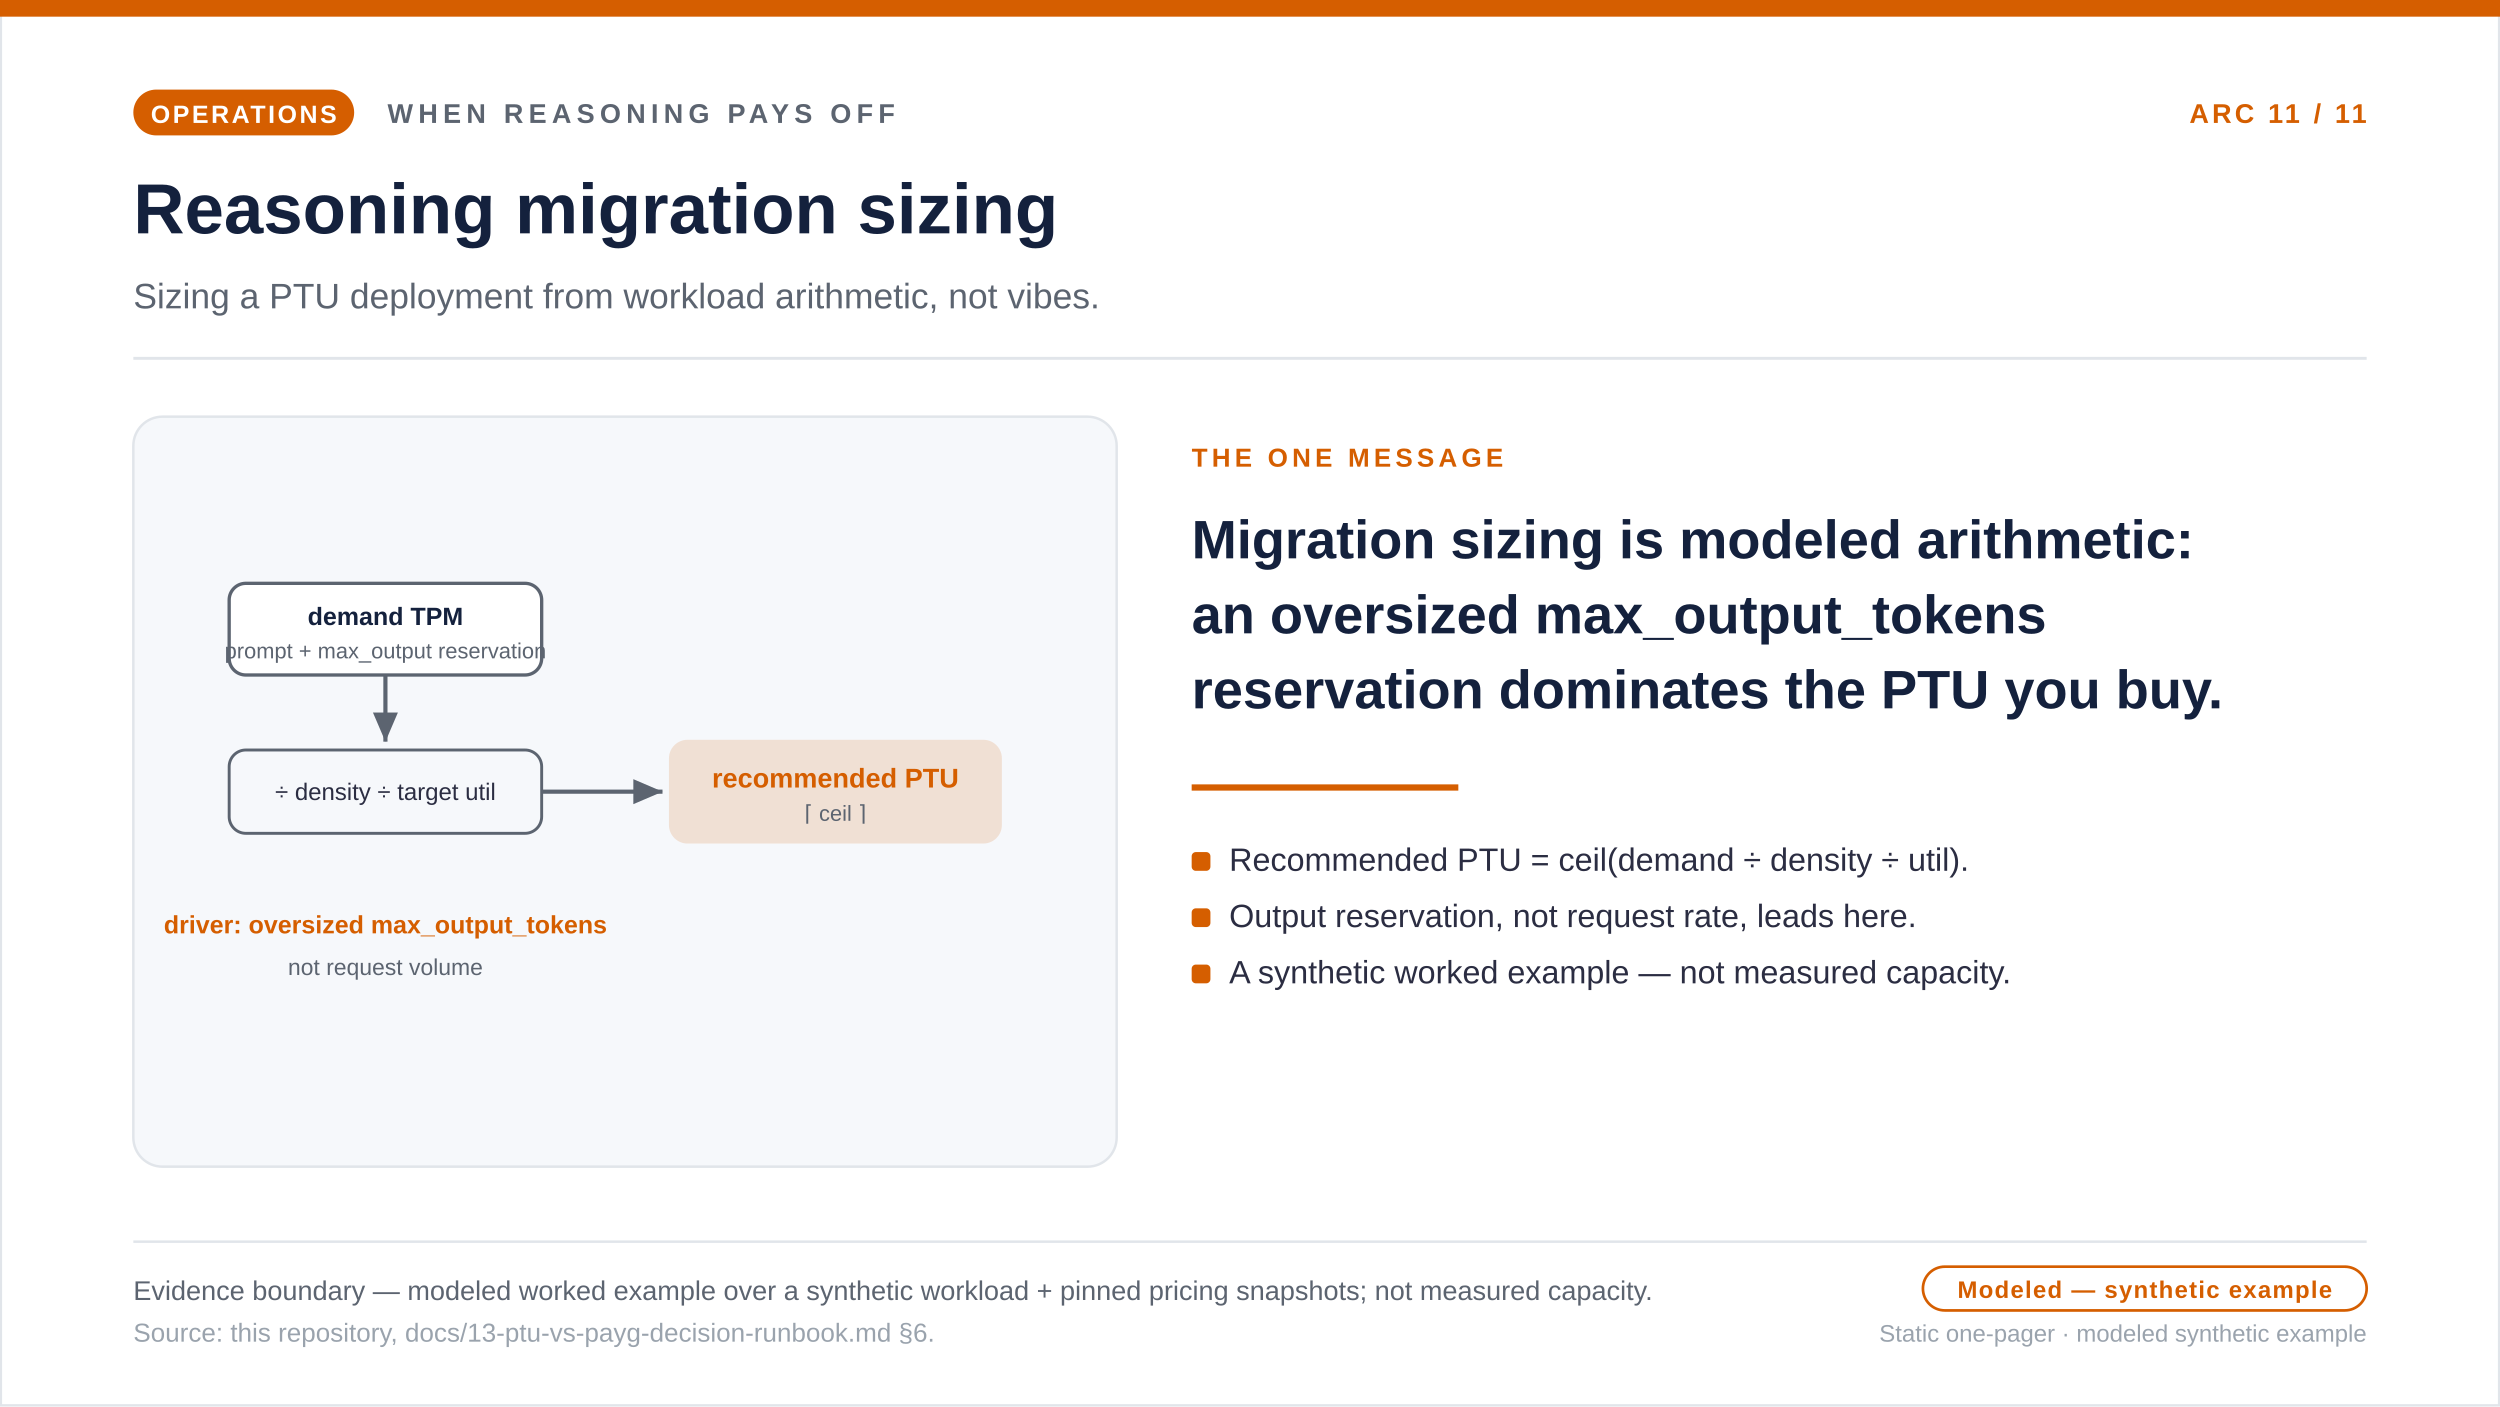
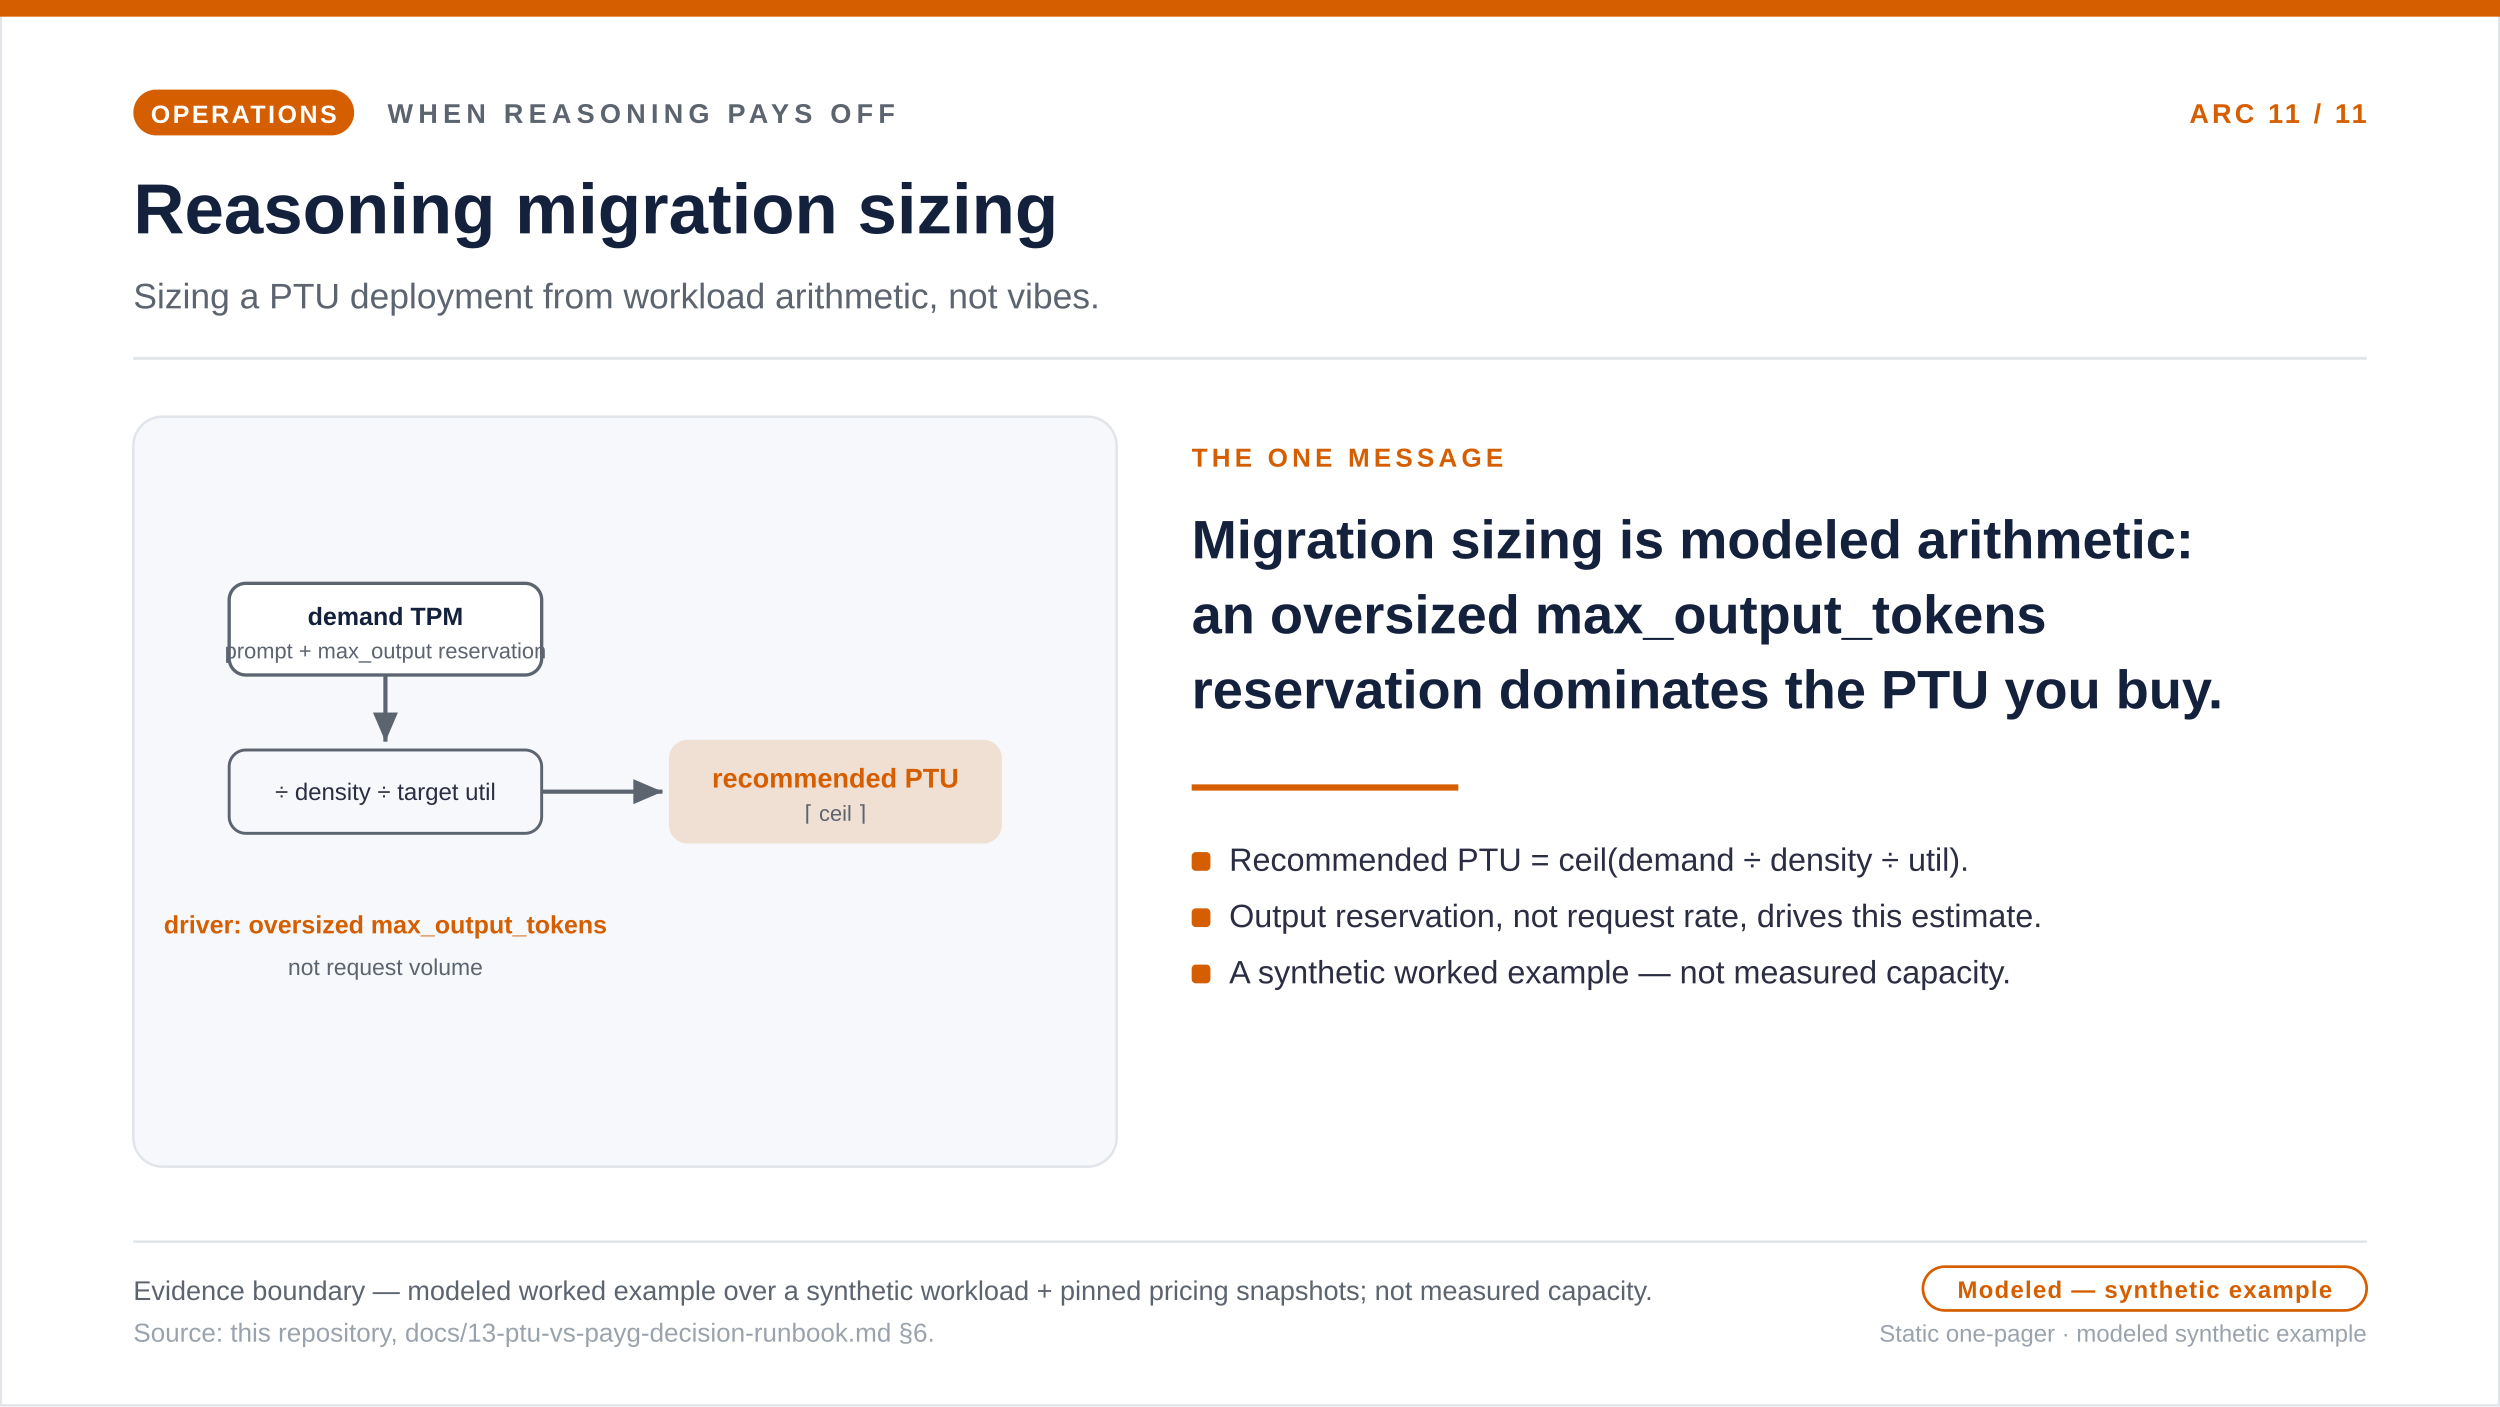
<svg xmlns="http://www.w3.org/2000/svg" viewBox="0 0 1200 675" width="1200" height="675" role="img" aria-labelledby="t d" font-family="'Segoe UI', system-ui, -apple-system, 'Helvetica Neue', Arial, sans-serif">
  <defs>
    <marker id="arrow" markerWidth="9" markerHeight="9" refX="7" refY="3" orient="auto">
      <path d="M0 0 L7 3 L0 6 z" fill="#5C6470" />
    </marker>
    <marker id="arrowA" markerWidth="11" markerHeight="11" refX="4" refY="3.2" orient="auto">
      <path d="M0 0 L8 3.2 L0 6.4 z" fill="#D55E00" />
    </marker>
  </defs>
  <rect x="0" y="0" width="1200" height="675" fill="#FFFFFF" />
  <rect x="0.5" y="0.5" width="1199" height="674" fill="none" stroke="#E1E5EA" stroke-width="1" />
  <rect x="0" y="0" width="1200" height="8" fill="#D55E00" />
  <rect x="64" y="43" width="106" height="22" rx="11" fill="#D55E00" />
  <text x="117.0" y="59" text-anchor="middle" font-family="'Segoe UI', system-ui, -apple-system, 'Helvetica Neue', Arial, sans-serif" font-size="12" font-weight="700" letter-spacing="1.2" fill="#FFFFFF">OPERATIONS</text>
  <text x="186" y="59" font-family="'Segoe UI', system-ui, -apple-system, 'Helvetica Neue', Arial, sans-serif" font-size="13" font-weight="700" letter-spacing="2.5" fill="#5C6470">WHEN REASONING PAYS OFF</text>
  <text x="1136" y="59" text-anchor="end" font-family="'Segoe UI', system-ui, -apple-system, 'Helvetica Neue', Arial, sans-serif" font-size="13" font-weight="700" letter-spacing="1.5" fill="#D55E00">ARC 11 / 11</text>
  <text x="64" y="112" font-family="'Segoe UI', system-ui, -apple-system, 'Helvetica Neue', Arial, sans-serif" font-size="34" font-weight="700" fill="#14213D">Reasoning migration sizing</text>
  <text x="64" y="148" font-family="'Segoe UI', system-ui, -apple-system, 'Helvetica Neue', Arial, sans-serif" font-size="17" fill="#5C6470">Sizing a PTU deployment from workload arithmetic, not vibes.</text>
  <path d="M64 172 H1136" stroke="#E1E5EA" stroke-width="1.4" />
  <rect x="64" y="200" width="472" height="360" rx="14" fill="#F6F8FB" stroke="#E1E5EA" stroke-width="1.2" />
  <rect x="110" y="280" width="150" height="44" rx="8" fill="#FFFFFF" stroke="#5C6470" stroke-width="1.6" />
  <text x="185" y="300" text-anchor="middle" font-family="'Segoe UI', system-ui, -apple-system, 'Helvetica Neue', Arial, sans-serif" font-size="12" font-weight="700" fill="#14213D">demand TPM</text>
  <text x="185" y="316" text-anchor="middle" font-family="'Segoe UI', system-ui, -apple-system, 'Helvetica Neue', Arial, sans-serif" font-size="10.5" fill="#5C6470">prompt + max_output reservation</text>
  <path d="M185 324 V356" stroke="#5C6470" stroke-width="2" marker-end="url(#arrow)" />
  <rect x="110" y="360" width="150" height="40" rx="8" fill="#F6F8FB" stroke="#5C6470" stroke-width="1.4" />
  <text x="185" y="384" text-anchor="middle" font-family="'Segoe UI', system-ui, -apple-system, 'Helvetica Neue', Arial, sans-serif" font-size="11.5" fill="#2B2D42">÷ density ÷ target util</text>
  <path d="M260 380 H318" stroke="#5C6470" stroke-width="2" marker-end="url(#arrow)" />
  <rect x="322" y="356" width="158" height="48" rx="8" fill="#D55E00" opacity="0.16" stroke="#D55E00" stroke-width="1.8" />
  <text x="401" y="378" text-anchor="middle" font-family="'Segoe UI', system-ui, -apple-system, 'Helvetica Neue', Arial, sans-serif" font-size="13" font-weight="700" fill="#D55E00">recommended PTU</text>
  <text x="401" y="394" text-anchor="middle" font-family="'Segoe UI', system-ui, -apple-system, 'Helvetica Neue', Arial, sans-serif" font-size="10.5" fill="#5C6470">⌈ ceil ⌉</text>
  <text x="185" y="448" text-anchor="middle" font-family="'Segoe UI', system-ui, -apple-system, 'Helvetica Neue', Arial, sans-serif" font-size="12" font-weight="700" fill="#D55E00">driver: oversized max_output_tokens</text>
  <text x="185" y="468" text-anchor="middle" font-family="'Segoe UI', system-ui, -apple-system, 'Helvetica Neue', Arial, sans-serif" font-size="11" fill="#5C6470">not request volume</text>
  <text x="572" y="224" font-family="'Segoe UI', system-ui, -apple-system, 'Helvetica Neue', Arial, sans-serif" font-size="12.5" font-weight="700" letter-spacing="2" fill="#D55E00">THE ONE MESSAGE</text>
  <text x="572" y="268" font-family="'Segoe UI', system-ui, -apple-system, 'Helvetica Neue', Arial, sans-serif" font-size="26" font-weight="600" fill="#14213D">Migration sizing is modeled arithmetic:</text>
  <text x="572" y="304" font-family="'Segoe UI', system-ui, -apple-system, 'Helvetica Neue', Arial, sans-serif" font-size="26" font-weight="600" fill="#14213D">an oversized max_output_tokens</text>
  <text x="572" y="340" font-family="'Segoe UI', system-ui, -apple-system, 'Helvetica Neue', Arial, sans-serif" font-size="26" font-weight="600" fill="#14213D">reservation dominates the PTU you buy.</text>
  <path d="M572 378 H700" stroke="#D55E00" stroke-width="3" />
  <rect x="572" y="409" width="9" height="9" rx="2" fill="#D55E00" />
  <text x="590" y="418" font-family="'Segoe UI', system-ui, -apple-system, 'Helvetica Neue', Arial, sans-serif" font-size="15.5" fill="#2B2D42">Recommended PTU = ceil(demand ÷ density ÷ util).</text>
  <rect x="572" y="436" width="9" height="9" rx="2" fill="#D55E00" />
-   <text x="590" y="445" font-family="'Segoe UI', system-ui, -apple-system, 'Helvetica Neue', Arial, sans-serif" font-size="15.5" fill="#2B2D42">Output reservation, not request rate, leads here.</text>
+   <text x="590" y="445" font-family="'Segoe UI', system-ui, -apple-system, 'Helvetica Neue', Arial, sans-serif" font-size="15.5" fill="#2B2D42">Output reservation, not request rate, drives this estimate.</text>
  <rect x="572" y="463" width="9" height="9" rx="2" fill="#D55E00" />
  <text x="590" y="472" font-family="'Segoe UI', system-ui, -apple-system, 'Helvetica Neue', Arial, sans-serif" font-size="15.5" fill="#2B2D42">A synthetic worked example — not measured capacity.</text>
  <path d="M64 596 H1136" stroke="#E1E5EA" stroke-width="1.2" />
  <text x="64" y="624" font-family="'Segoe UI', system-ui, -apple-system, 'Helvetica Neue', Arial, sans-serif" font-size="13" fill="#5C6470">Evidence boundary — modeled worked example over a synthetic workload + pinned pricing snapshots; not measured capacity.</text>
  <text x="64" y="644" font-family="'Segoe UI', system-ui, -apple-system, 'Helvetica Neue', Arial, sans-serif" font-size="12.5" fill="#9AA3AD">Source: this repository, docs/13-ptu-vs-payg-decision-runbook.md §6.</text>
  <rect x="923" y="608" width="213" height="21" rx="10.5" fill="none" stroke="#D55E00" stroke-width="1.3" />
  <text x="1029.5" y="623" text-anchor="middle" font-family="'Segoe UI', system-ui, -apple-system, 'Helvetica Neue', Arial, sans-serif" font-size="11.5" font-weight="600" letter-spacing="0.6" fill="#D55E00">Modeled — synthetic example</text>
  <text x="1136" y="644" text-anchor="end" font-family="'Segoe UI', system-ui, -apple-system, 'Helvetica Neue', Arial, sans-serif" font-size="11.5" fill="#9AA3AD">Static one-pager · modeled synthetic example</text>
</svg>
